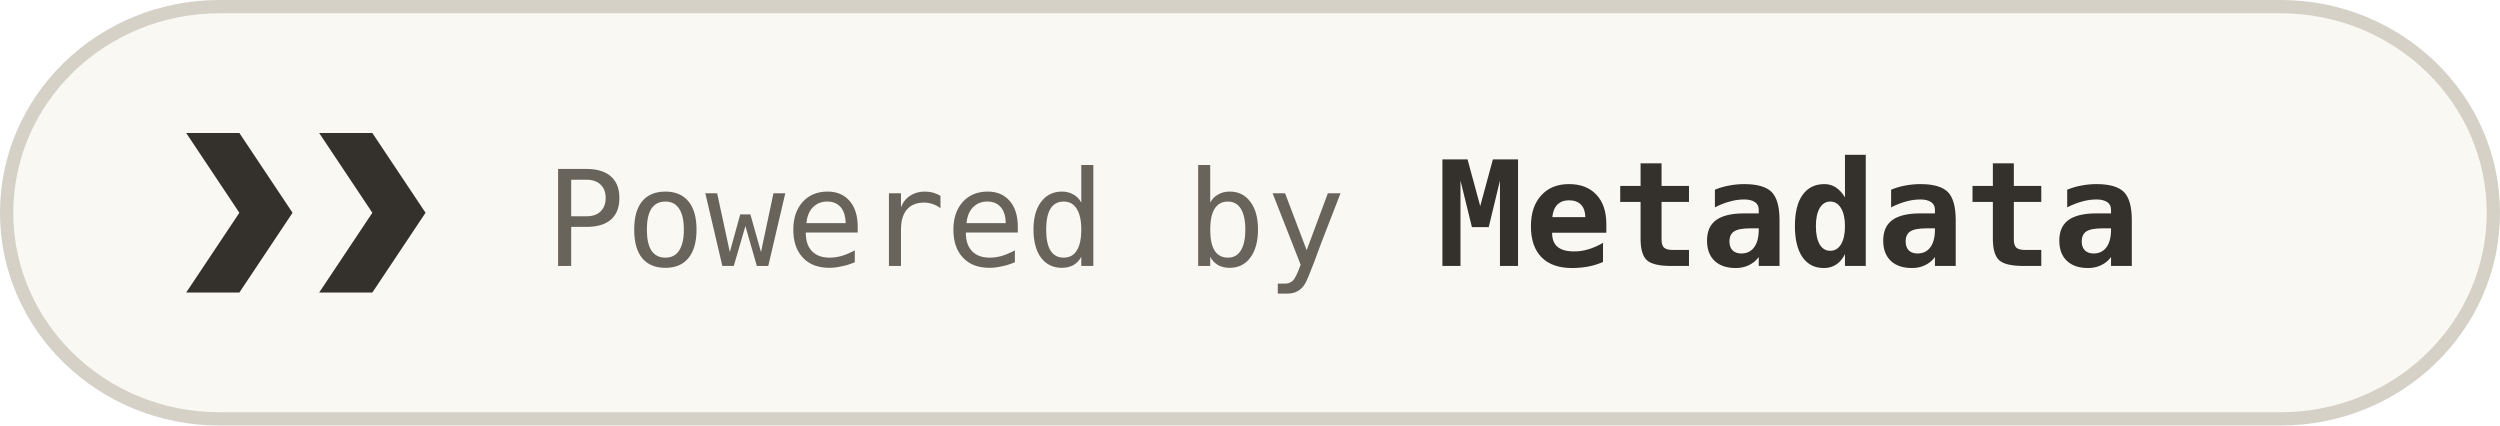
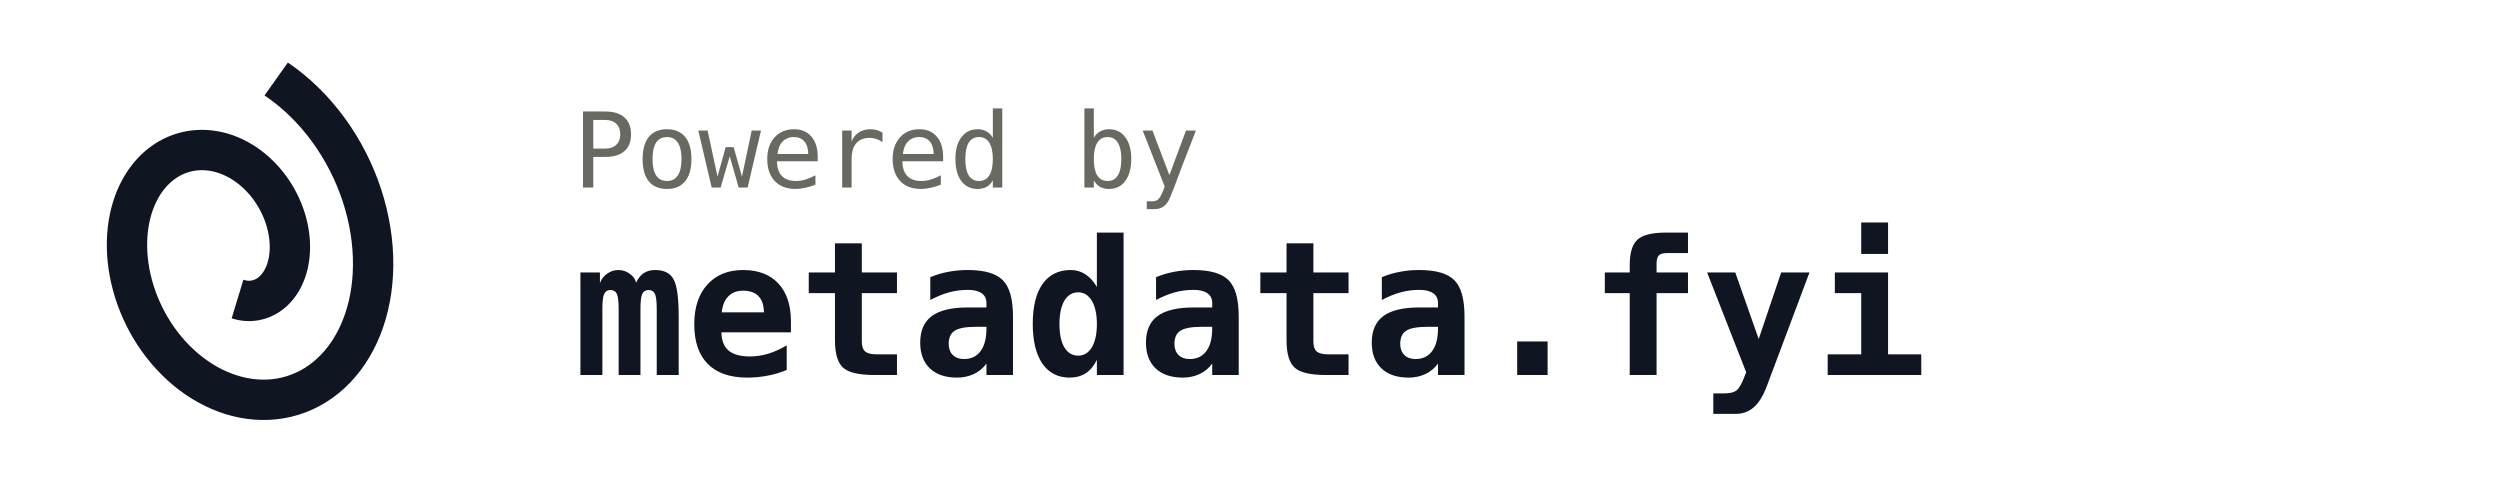
- <svg xmlns="http://www.w3.org/2000/svg" width="188" height="32" viewBox="0 0 188 32" role="img" aria-label="Powered by Metadata">
-   <rect x=".5" y=".5" width="187" height="31" rx="16" fill="#faf8f3" stroke="#d6d1c7" />
-   <path d="M14 10h4l4 6-4 6h-4l4-6-4-6Zm10 0h4l4 6-4 6h-4l4-6-4-6Z" fill="#34312d" />
-   <text x="41" y="20" font-family="ui-monospace,monospace" font-size="10" fill="#69645b">Powered by</text>
-   <text x="108" y="20" font-family="ui-monospace,monospace" font-size="11" font-weight="700" fill="#34312d">Metadata</text>
+ <svg xmlns="http://www.w3.org/2000/svg" width="240" height="48" viewBox="0 0 240 48" role="img" aria-label="Powered by Metadata">
+   <g transform="translate(0 2) scale(.44)">
+     <path d="M60.259 12.687 L61.855 13.819 L63.408 15.032 L64.915 16.321 L66.373 17.683 L67.777 19.114 L69.126 20.610 L70.416 22.166 L71.644 23.778 L72.808 25.441 L73.906 27.151 L74.935 28.903 L75.893 30.692 L76.778 32.513 L77.589 34.363 L78.325 36.235 L78.983 38.124 L79.564 40.027 L80.066 41.937 L80.489 43.851 L80.833 45.763 L81.097 47.668 L81.281 49.562 L81.385 51.439 L81.411 53.296 L81.358 55.128 L81.228 56.930 L81.022 58.699 L80.740 60.429 L80.384 62.118 L79.956 63.760 L79.457 65.353 L78.890 66.892 L78.256 68.375 L77.558 69.798 L76.797 71.158 L75.978 72.452 L75.102 73.678 L74.171 74.833 L73.190 75.914 L72.160 76.921 L71.085 77.850 L69.968 78.701 L68.813 79.472 L67.622 80.161 L66.399 80.768 L65.148 81.293 L63.871 81.734 L62.573 82.091 L61.257 82.364 L59.927 82.554 L58.585 82.661 L57.236 82.685 L55.883 82.627 L54.529 82.488 L53.179 82.269 L51.835 81.972 L50.500 81.598 L49.179 81.149 L47.875 80.627 L46.589 80.034 L45.327 79.372 L44.089 78.645 L42.881 77.853 L41.703 77.001 L40.560 76.090 L39.453 75.124 L38.385 74.106 L37.358 73.040 L36.375 71.927 L35.437 70.773 L34.547 69.579 L33.706 68.351 L32.915 67.091 L32.177 65.802 L31.493 64.490 L30.863 63.156 L30.288 61.805 L29.770 60.441 L29.310 59.068 L28.907 57.688 L28.562 56.305 L28.275 54.924 L28.046 53.548 L27.876 52.180 L27.764 50.824 L27.709 49.483 L27.711 48.160 L27.769 46.859 L27.883 45.583 L28.051 44.334 L28.272 43.116 L28.545 41.931 L28.869 40.783 L29.242 39.673 L29.663 38.604 L30.129 37.579 L30.639 36.599 L31.192 35.666 L31.784 34.783 L32.415 33.950 L33.081 33.170 L33.781 32.444 L34.512 31.772 L35.272 31.156 L36.058 30.598 L36.869 30.096 L37.701 29.653 L38.552 29.268 L39.420 28.942 L40.302 28.674 L41.195 28.464 L42.097 28.313 L43.006 28.220 L43.918 28.183 L44.832 28.203 L45.745 28.279 L46.654 28.409 L47.558 28.592 L48.453 28.827 L49.338 29.113 L50.210 29.448 L51.067 29.830 L51.907 30.258 L52.729 30.730 L53.529 31.243 L54.307 31.796 L55.061 32.386 L55.788 33.012 L56.488 33.671 L57.158 34.361 L57.798 35.079 L58.407 35.823 L58.982 36.590 L59.524 37.378 L60.031 38.185 L60.503 39.007 L60.938 39.843 L61.336 40.690 L61.698 41.544 L62.021 42.405 L62.307 43.268 L62.555 44.133 L62.765 44.995 L62.937 45.854 L63.071 46.706 L63.168 47.549 L63.229 48.382 L63.253 49.201 L63.241 50.005 L63.194 50.793 L63.114 51.561 L63.000 52.308 L62.853 53.032 L62.676 53.733 L62.468 54.407 L62.232 55.054 L61.968 55.673 L61.678 56.262 L61.363 56.820 L61.025 57.347 L60.665 57.840 L60.285 58.301 L59.886 58.727 L59.470 59.118 L59.038 59.475 L58.592 59.796 L58.135 60.082 L57.666 60.332 L57.189 60.547 L56.705 60.727 L56.215 60.871 L55.722 60.981 L55.226 61.057 L54.730 61.099 L54.234 61.108 L53.741 61.086 L53.252 61.032 L52.768 60.948 L52.292 60.835 L51.823 60.693" fill="none" stroke="#101522" stroke-width="8.8" stroke-linecap="butt" stroke-linejoin="round" />
+   </g>
+   <text x="55" y="18" font-family="ui-monospace,monospace" font-size="10" fill="#686961">Powered by</text>
+   <text x="55" y="36" font-family="ui-monospace,monospace" font-size="18" font-weight="700" fill="#101522">metadata.fyi</text>
</svg>
